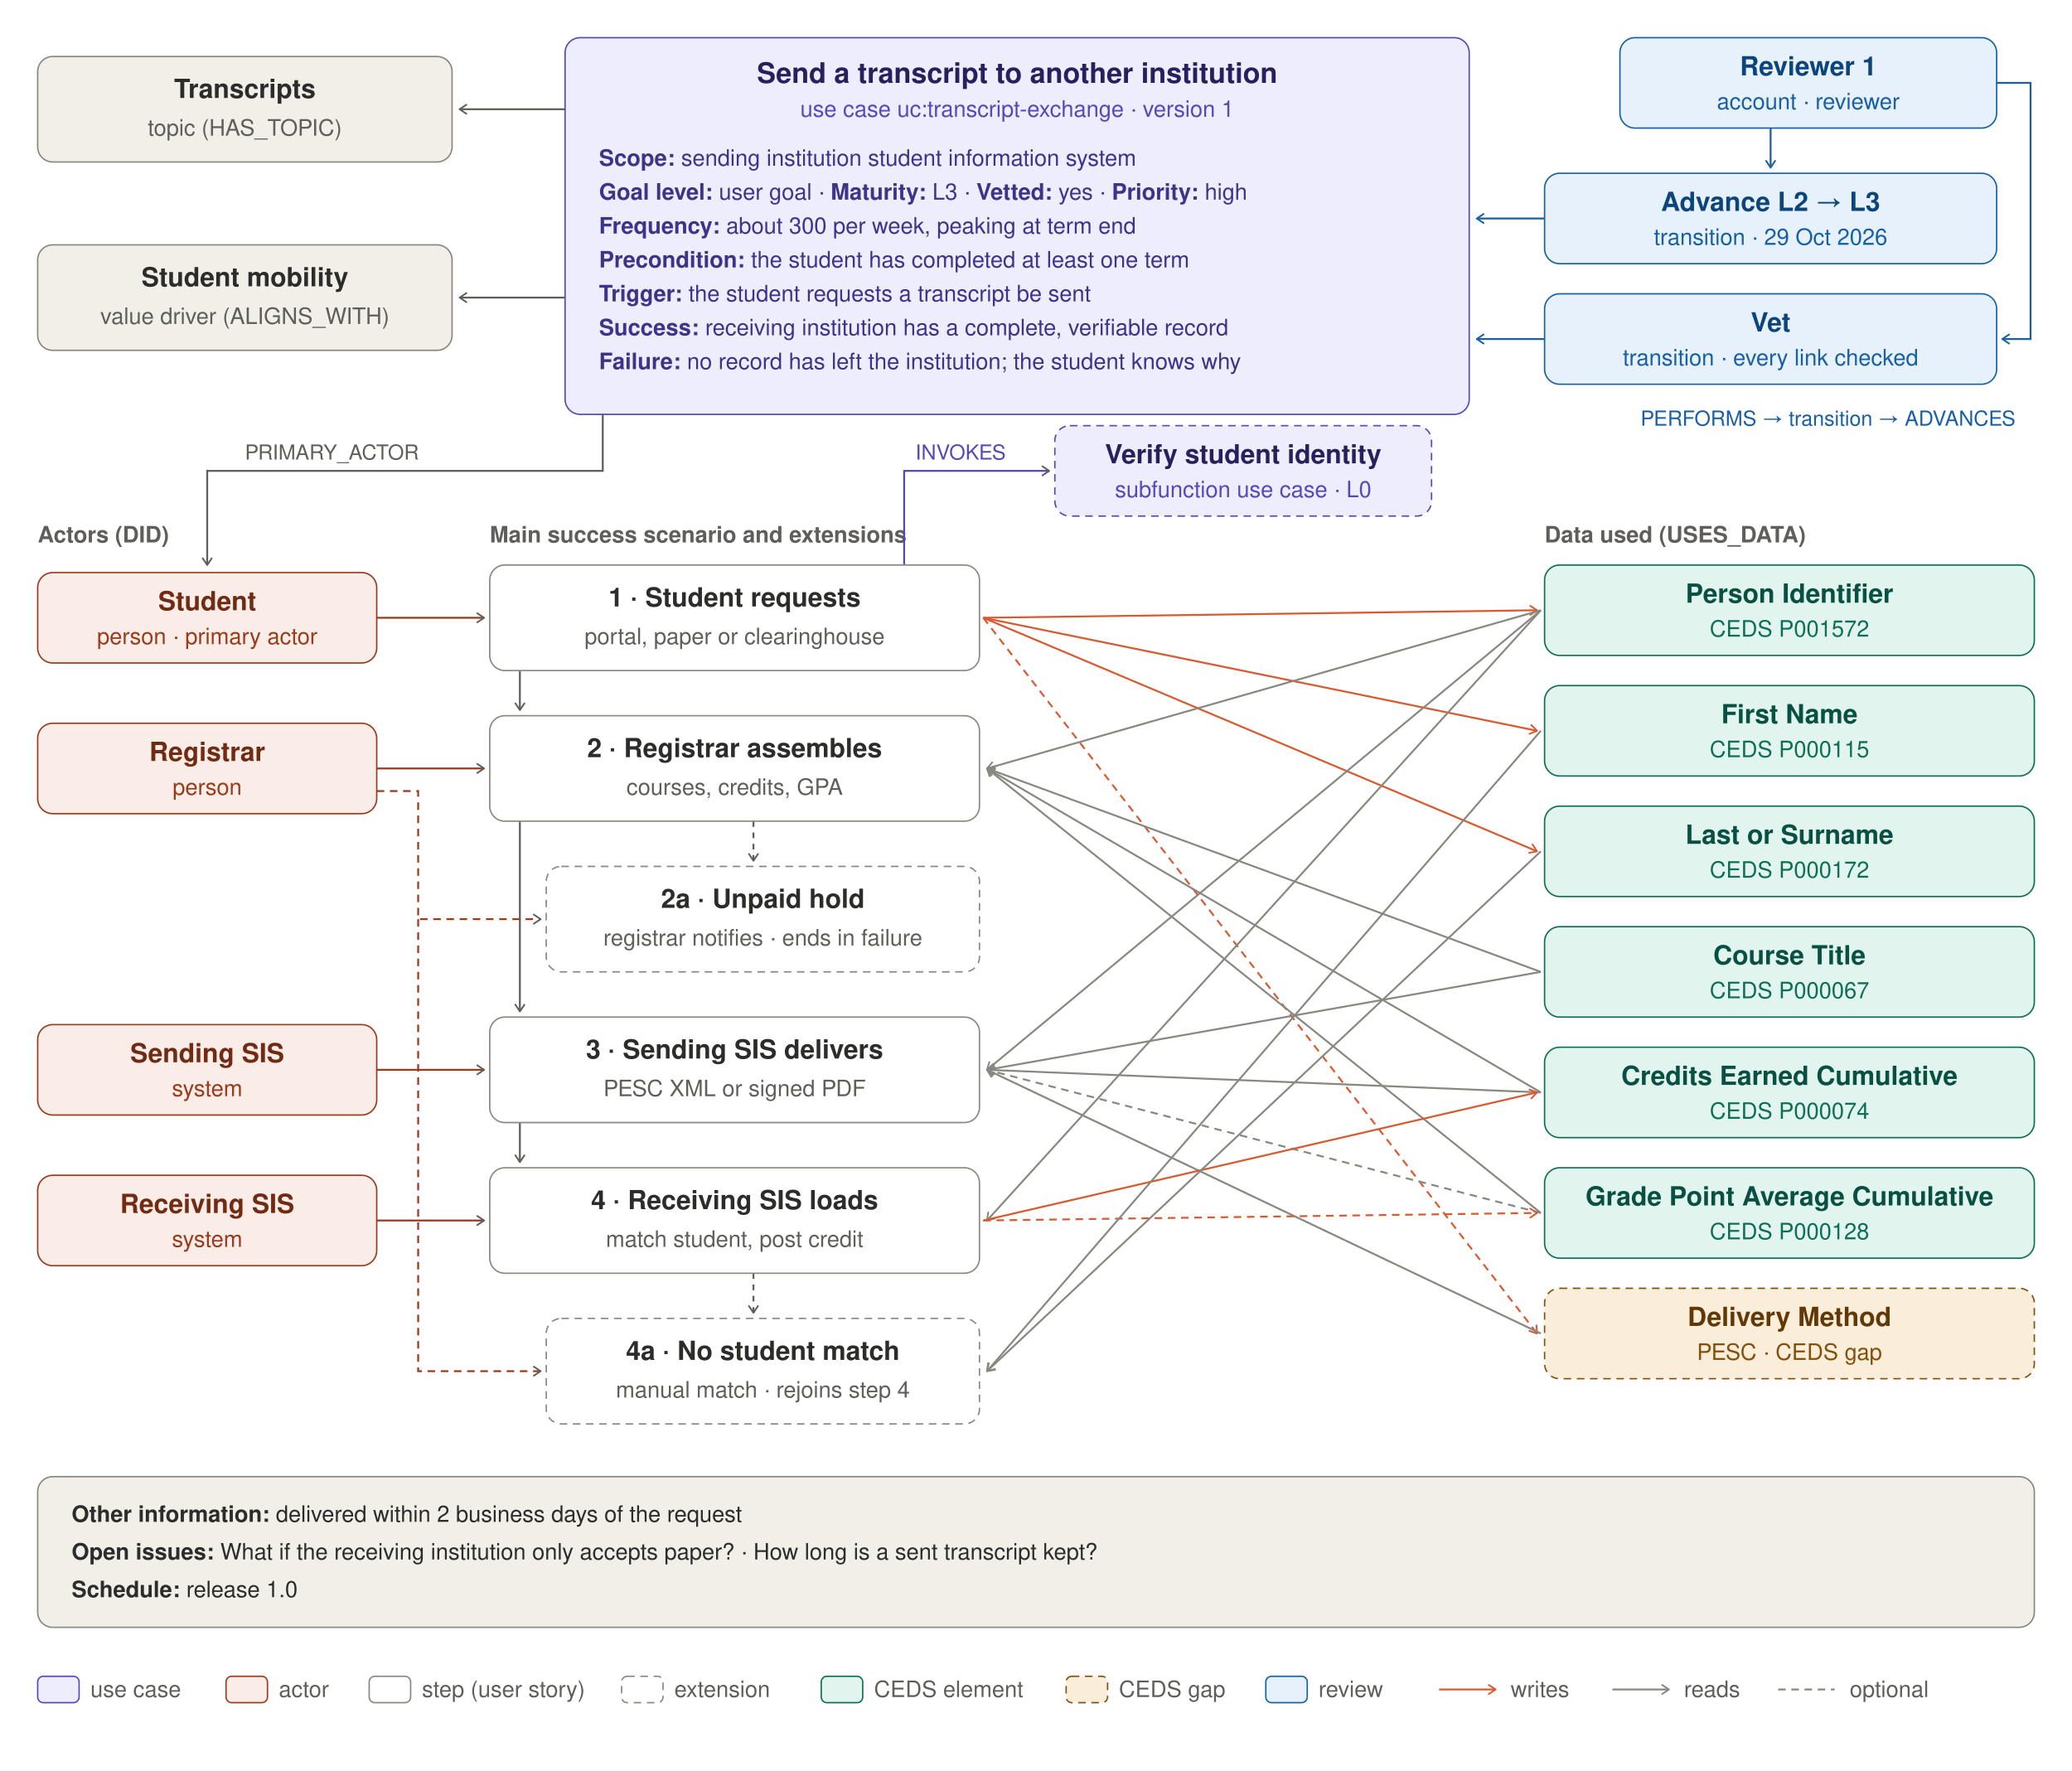
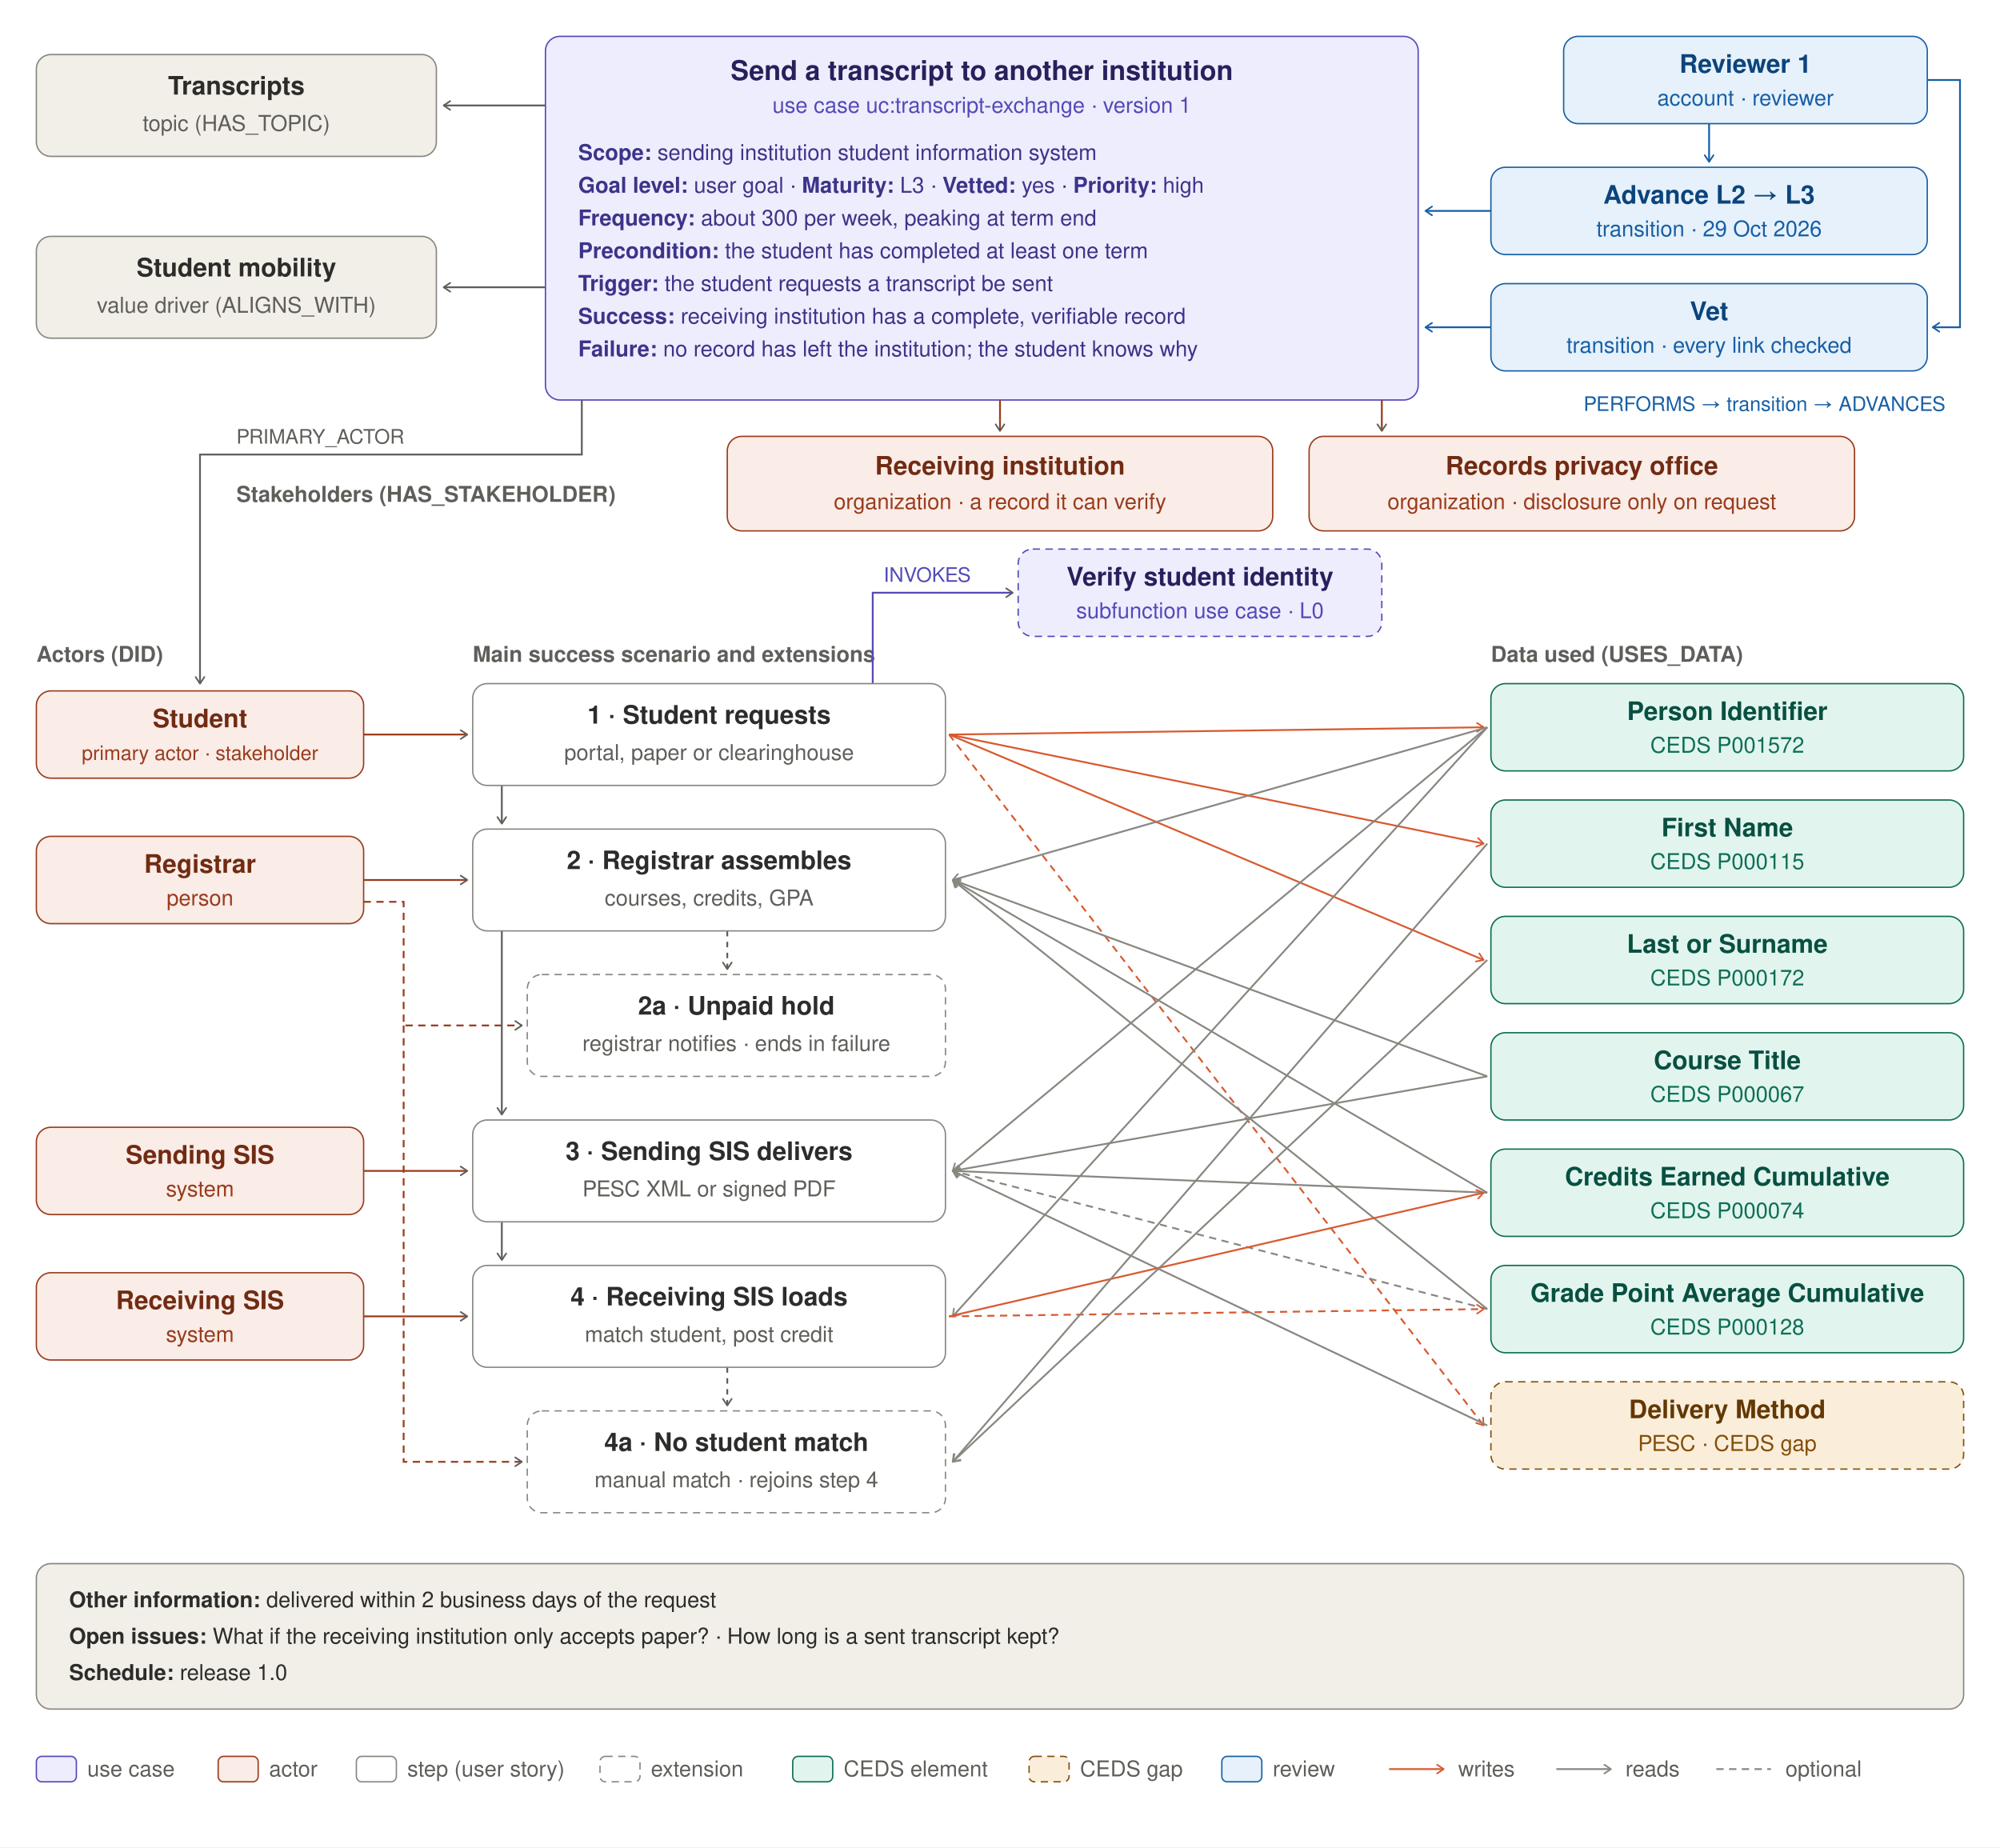
- <svg xmlns="http://www.w3.org/2000/svg" width="1100" height="940" viewBox="0 0 1100 940" font-family="Segoe UI, Helvetica, Arial, sans-serif" role="img">
+ <svg xmlns="http://www.w3.org/2000/svg" width="1100" height="1016" viewBox="0 0 1100 1016" font-family="Segoe UI, Helvetica, Arial, sans-serif" role="img">
  <defs>
    <marker id="m-dark" viewBox="0 0 10 10" refX="8" refY="5" markerWidth="6" markerHeight="6" orient="auto-start-reverse">
      <path d="M2 1L8 5L2 9" fill="none" stroke="#5F5E5A" stroke-width="1.5" stroke-linecap="round" stroke-linejoin="round" />
    </marker>
    <marker id="m-read" viewBox="0 0 10 10" refX="8" refY="5" markerWidth="6" markerHeight="6" orient="auto-start-reverse">
      <path d="M2 1L8 5L2 9" fill="none" stroke="#888780" stroke-width="1.5" stroke-linecap="round" stroke-linejoin="round" />
    </marker>
    <marker id="m-write" viewBox="0 0 10 10" refX="8" refY="5" markerWidth="6" markerHeight="6" orient="auto-start-reverse">
      <path d="M2 1L8 5L2 9" fill="none" stroke="#D85A30" stroke-width="1.5" stroke-linecap="round" stroke-linejoin="round" />
    </marker>
    <marker id="m-review" viewBox="0 0 10 10" refX="8" refY="5" markerWidth="6" markerHeight="6" orient="auto-start-reverse">
      <path d="M2 1L8 5L2 9" fill="none" stroke="#185FA5" stroke-width="1.5" stroke-linecap="round" stroke-linejoin="round" />
    </marker>
  </defs>
-   <rect x="0" y="0" width="1100" height="940" fill="#FFFFFF" />
+   <rect x="0" y="0" width="1100" height="1016" fill="#FFFFFF" />
  <g>
    <rect x="20" y="30" width="220" height="56" rx="8" fill="#F1EFE8" stroke="#888780" stroke-width="0.75" />
    <text x="130" y="52" text-anchor="middle" font-size="14" font-weight="600" fill="#2C2C2A">Transcripts</text>
    <text x="130" y="72" text-anchor="middle" font-size="12" fill="#5F5E5A">topic (HAS_TOPIC)</text>
    <rect x="20" y="130" width="220" height="56" rx="8" fill="#F1EFE8" stroke="#888780" stroke-width="0.75" />
    <text x="130" y="152" text-anchor="middle" font-size="14" font-weight="600" fill="#2C2C2A">Student mobility</text>
    <text x="130" y="172" text-anchor="middle" font-size="12" fill="#5F5E5A">value driver (ALIGNS_WITH)</text>
    <line x1="300" y1="58" x2="244" y2="58" stroke="#5F5E5A" stroke-width="1" marker-end="url(#m-dark)" />
    <line x1="300" y1="158" x2="244" y2="158" stroke="#5F5E5A" stroke-width="1" marker-end="url(#m-dark)" />
  </g>
  <g>
    <rect x="300" y="20" width="480" height="200" rx="8" fill="#EEEDFE" stroke="#534AB7" stroke-width="0.75" />
    <text x="540" y="44" text-anchor="middle" font-size="15" font-weight="600" fill="#26215C">Send a transcript to another institution</text>
    <text x="540" y="62" text-anchor="middle" font-size="12" fill="#534AB7">use case uc:transcript-exchange · version 1</text>
    <g font-size="12" fill="#3C3489">
      <text x="318" y="88">
        <tspan font-weight="600">Scope:</tspan> sending institution student information system</text>
      <text x="318" y="106">
        <tspan font-weight="600">Goal level:</tspan> user goal · <tspan font-weight="600">Maturity:</tspan> L3 · <tspan font-weight="600">Vetted:</tspan> yes · <tspan font-weight="600">Priority:</tspan> high</text>
      <text x="318" y="124">
        <tspan font-weight="600">Frequency:</tspan> about 300 per week, peaking at term end</text>
      <text x="318" y="142">
        <tspan font-weight="600">Precondition:</tspan> the student has completed at least one term</text>
      <text x="318" y="160">
        <tspan font-weight="600">Trigger:</tspan> the student requests a transcript be sent</text>
      <text x="318" y="178">
        <tspan font-weight="600">Success:</tspan> receiving institution has a complete, verifiable record</text>
      <text x="318" y="196">
        <tspan font-weight="600">Failure:</tspan> no record has left the institution; the student knows why</text>
    </g>
  </g>
  <g>
    <rect x="860" y="20" width="200" height="48" rx="8" fill="#E6F1FB" stroke="#185FA5" stroke-width="0.75" />
    <text x="960" y="40" text-anchor="middle" font-size="14" font-weight="600" fill="#0C447C">Reviewer 1</text>
    <text x="960" y="58" text-anchor="middle" font-size="12" fill="#185FA5">account · reviewer</text>
    <rect x="820" y="92" width="240" height="48" rx="8" fill="#E6F1FB" stroke="#185FA5" stroke-width="0.75" />
    <text x="940" y="112" text-anchor="middle" font-size="14" font-weight="600" fill="#0C447C">Advance L2 → L3</text>
    <text x="940" y="130" text-anchor="middle" font-size="12" fill="#185FA5">transition · 29 Oct 2026</text>
    <rect x="820" y="156" width="240" height="48" rx="8" fill="#E6F1FB" stroke="#185FA5" stroke-width="0.75" />
    <text x="940" y="176" text-anchor="middle" font-size="14" font-weight="600" fill="#0C447C">Vet</text>
    <text x="940" y="194" text-anchor="middle" font-size="12" fill="#185FA5">transition · every link checked</text>
    <line x1="940" y1="68" x2="940" y2="89" stroke="#185FA5" stroke-width="1" marker-end="url(#m-review)" />
    <path d="M1060 44 L1078 44 L1078 180 L1063 180" fill="none" stroke="#185FA5" stroke-width="1" marker-end="url(#m-review)" />
    <line x1="820" y1="116" x2="784" y2="116" stroke="#185FA5" stroke-width="1" marker-end="url(#m-review)" />
    <line x1="820" y1="180" x2="784" y2="180" stroke="#185FA5" stroke-width="1" marker-end="url(#m-review)" />
    <text x="1070" y="226" text-anchor="end" font-size="11" fill="#185FA5">PERFORMS → transition → ADVANCES</text>
  </g>
-   <path d="M320 220 L320 250 L110 250 L110 300" fill="none" stroke="#5F5E5A" stroke-width="1" marker-end="url(#m-dark)" />
-   <text x="130" y="244" font-size="11" fill="#5F5E5A">PRIMARY_ACTOR</text>
-   <text x="20" y="288" font-size="12" font-weight="600" fill="#5F5E5A">Actors (DID)</text>
-   <text x="260" y="288" font-size="12" font-weight="600" fill="#5F5E5A">Main success scenario and extensions</text>
-   <text x="820" y="288" font-size="12" font-weight="600" fill="#5F5E5A">Data used (USES_DATA)</text>
-   <g>
-     <rect x="560" y="226" width="200" height="48" rx="8" fill="#EEEDFE" stroke="#534AB7" stroke-width="0.75" stroke-dasharray="4 3" />
-     <text x="660" y="246" text-anchor="middle" font-size="14" font-weight="600" fill="#26215C">Verify student identity</text>
-     <text x="660" y="264" text-anchor="middle" font-size="12" fill="#534AB7">subfunction use case · L0</text>
-     <path d="M480 300 L480 250 L557 250" fill="none" stroke="#534AB7" stroke-width="1" marker-end="url(#m-dark)" />
-     <text x="486" y="244" font-size="11" fill="#534AB7">INVOKES</text>
-   </g>
-   <g stroke-width="1" fill="none">
-     <line x1="522" y1="328" x2="816" y2="324" stroke="#D85A30" marker-end="url(#m-write)" />
-     <line x1="522" y1="328" x2="816" y2="388" stroke="#D85A30" marker-end="url(#m-write)" />
-     <line x1="522" y1="328" x2="816" y2="452" stroke="#D85A30" marker-end="url(#m-write)" />
-     <line x1="522" y1="328" x2="816" y2="708" stroke="#D85A30" stroke-dasharray="4 3" marker-end="url(#m-write)" />
-     <line x1="818" y1="324" x2="524" y2="408" stroke="#888780" marker-end="url(#m-read)" />
-     <line x1="818" y1="516" x2="524" y2="408" stroke="#888780" marker-end="url(#m-read)" />
-     <line x1="818" y1="580" x2="524" y2="408" stroke="#888780" marker-end="url(#m-read)" />
-     <line x1="818" y1="644" x2="524" y2="408" stroke="#888780" marker-end="url(#m-read)" />
-     <line x1="818" y1="324" x2="524" y2="568" stroke="#888780" marker-end="url(#m-read)" />
-     <line x1="818" y1="516" x2="524" y2="568" stroke="#888780" marker-end="url(#m-read)" />
-     <line x1="818" y1="580" x2="524" y2="568" stroke="#888780" marker-end="url(#m-read)" />
-     <line x1="818" y1="644" x2="524" y2="568" stroke="#888780" stroke-dasharray="4 3" marker-end="url(#m-read)" />
-     <line x1="818" y1="708" x2="524" y2="568" stroke="#888780" marker-end="url(#m-read)" />
-     <line x1="818" y1="324" x2="524" y2="648" stroke="#888780" marker-end="url(#m-read)" />
-     <line x1="522" y1="648" x2="816" y2="580" stroke="#D85A30" marker-end="url(#m-write)" />
-     <line x1="522" y1="648" x2="816" y2="644" stroke="#D85A30" stroke-dasharray="4 3" marker-end="url(#m-write)" />
-     <line x1="818" y1="388" x2="524" y2="728" stroke="#888780" marker-end="url(#m-read)" />
-     <line x1="818" y1="452" x2="524" y2="728" stroke="#888780" marker-end="url(#m-read)" />
-   </g>
-   <g>
-     <rect x="20" y="304" width="180" height="48" rx="8" fill="#FAECE7" stroke="#993C1D" stroke-width="0.75" />
-     <text x="110" y="324" text-anchor="middle" font-size="14" font-weight="600" fill="#712B13">Student</text>
-     <text x="110" y="342" text-anchor="middle" font-size="12" fill="#993C1D">person · primary actor</text>
-     <rect x="20" y="384" width="180" height="48" rx="8" fill="#FAECE7" stroke="#993C1D" stroke-width="0.75" />
-     <text x="110" y="404" text-anchor="middle" font-size="14" font-weight="600" fill="#712B13">Registrar</text>
-     <text x="110" y="422" text-anchor="middle" font-size="12" fill="#993C1D">person</text>
-     <rect x="20" y="544" width="180" height="48" rx="8" fill="#FAECE7" stroke="#993C1D" stroke-width="0.75" />
-     <text x="110" y="564" text-anchor="middle" font-size="14" font-weight="600" fill="#712B13">Sending SIS</text>
-     <text x="110" y="582" text-anchor="middle" font-size="12" fill="#993C1D">system</text>
-     <rect x="20" y="624" width="180" height="48" rx="8" fill="#FAECE7" stroke="#993C1D" stroke-width="0.75" />
-     <text x="110" y="644" text-anchor="middle" font-size="14" font-weight="600" fill="#712B13">Receiving SIS</text>
-     <text x="110" y="662" text-anchor="middle" font-size="12" fill="#993C1D">system</text>
-     <g stroke="#993C1D" stroke-width="1" fill="none">
-       <line x1="200" y1="328" x2="257" y2="328" marker-end="url(#m-dark)" />
-       <line x1="200" y1="408" x2="257" y2="408" marker-end="url(#m-dark)" />
-       <line x1="200" y1="568" x2="257" y2="568" marker-end="url(#m-dark)" />
-       <line x1="200" y1="648" x2="257" y2="648" marker-end="url(#m-dark)" />
-       <path d="M200 420 L222 420 L222 488 L287 488" stroke-dasharray="4 3" marker-end="url(#m-dark)" />
-       <path d="M222 488 L222 728 L287 728" stroke-dasharray="4 3" marker-end="url(#m-dark)" />
-     </g>
-   </g>
-   <g stroke="#5F5E5A" stroke-width="1" fill="none">
-     <line x1="276" y1="356" x2="276" y2="377" marker-end="url(#m-dark)" />
-     <line x1="276" y1="436" x2="276" y2="537" marker-end="url(#m-dark)" />
-     <line x1="276" y1="596" x2="276" y2="617" marker-end="url(#m-dark)" />
-     <line x1="400" y1="436" x2="400" y2="457" stroke-dasharray="3 3" marker-end="url(#m-dark)" />
-     <line x1="400" y1="676" x2="400" y2="697" stroke-dasharray="3 3" marker-end="url(#m-dark)" />
-   </g>
-   <g>
-     <rect x="260" y="300" width="260" height="56" rx="8" fill="#FFFFFF" stroke="#888780" stroke-width="0.75" />
-     <text x="390" y="322" text-anchor="middle" font-size="14" font-weight="600" fill="#2C2C2A">1 · Student requests</text>
-     <text x="390" y="342" text-anchor="middle" font-size="12" fill="#5F5E5A">portal, paper or clearinghouse</text>
-     <rect x="260" y="380" width="260" height="56" rx="8" fill="#FFFFFF" stroke="#888780" stroke-width="0.75" />
-     <text x="390" y="402" text-anchor="middle" font-size="14" font-weight="600" fill="#2C2C2A">2 · Registrar assembles</text>
-     <text x="390" y="422" text-anchor="middle" font-size="12" fill="#5F5E5A">courses, credits, GPA</text>
-     <rect x="290" y="460" width="230" height="56" rx="8" fill="#FFFFFF" stroke="#888780" stroke-width="0.75" stroke-dasharray="4 3" />
-     <text x="405" y="482" text-anchor="middle" font-size="14" font-weight="600" fill="#2C2C2A">2a · Unpaid hold</text>
-     <text x="405" y="502" text-anchor="middle" font-size="12" fill="#5F5E5A">registrar notifies · ends in failure</text>
-     <rect x="260" y="540" width="260" height="56" rx="8" fill="#FFFFFF" stroke="#888780" stroke-width="0.75" />
-     <text x="390" y="562" text-anchor="middle" font-size="14" font-weight="600" fill="#2C2C2A">3 · Sending SIS delivers</text>
-     <text x="390" y="582" text-anchor="middle" font-size="12" fill="#5F5E5A">PESC XML or signed PDF</text>
-     <rect x="260" y="620" width="260" height="56" rx="8" fill="#FFFFFF" stroke="#888780" stroke-width="0.75" />
-     <text x="390" y="642" text-anchor="middle" font-size="14" font-weight="600" fill="#2C2C2A">4 · Receiving SIS loads</text>
-     <text x="390" y="662" text-anchor="middle" font-size="12" fill="#5F5E5A">match student, post credit</text>
-     <rect x="290" y="700" width="230" height="56" rx="8" fill="#FFFFFF" stroke="#888780" stroke-width="0.75" stroke-dasharray="4 3" />
-     <text x="405" y="722" text-anchor="middle" font-size="14" font-weight="600" fill="#2C2C2A">4a · No student match</text>
-     <text x="405" y="742" text-anchor="middle" font-size="12" fill="#5F5E5A">manual match · rejoins step 4</text>
-   </g>
-   <g font-size="12">
-     <rect x="820" y="300" width="260" height="48" rx="8" fill="#E1F5EE" stroke="#0F6E56" stroke-width="0.75" />
-     <text x="950" y="320" text-anchor="middle" font-size="14" font-weight="600" fill="#085041">Person Identifier</text>
-     <text x="950" y="338" text-anchor="middle" fill="#0F6E56">CEDS P001572</text>
-     <rect x="820" y="364" width="260" height="48" rx="8" fill="#E1F5EE" stroke="#0F6E56" stroke-width="0.75" />
-     <text x="950" y="384" text-anchor="middle" font-size="14" font-weight="600" fill="#085041">First Name</text>
-     <text x="950" y="402" text-anchor="middle" fill="#0F6E56">CEDS P000115</text>
-     <rect x="820" y="428" width="260" height="48" rx="8" fill="#E1F5EE" stroke="#0F6E56" stroke-width="0.75" />
-     <text x="950" y="448" text-anchor="middle" font-size="14" font-weight="600" fill="#085041">Last or Surname</text>
-     <text x="950" y="466" text-anchor="middle" fill="#0F6E56">CEDS P000172</text>
-     <rect x="820" y="492" width="260" height="48" rx="8" fill="#E1F5EE" stroke="#0F6E56" stroke-width="0.75" />
-     <text x="950" y="512" text-anchor="middle" font-size="14" font-weight="600" fill="#085041">Course Title</text>
-     <text x="950" y="530" text-anchor="middle" fill="#0F6E56">CEDS P000067</text>
-     <rect x="820" y="556" width="260" height="48" rx="8" fill="#E1F5EE" stroke="#0F6E56" stroke-width="0.75" />
-     <text x="950" y="576" text-anchor="middle" font-size="14" font-weight="600" fill="#085041">Credits Earned Cumulative</text>
-     <text x="950" y="594" text-anchor="middle" fill="#0F6E56">CEDS P000074</text>
-     <rect x="820" y="620" width="260" height="48" rx="8" fill="#E1F5EE" stroke="#0F6E56" stroke-width="0.75" />
-     <text x="950" y="640" text-anchor="middle" font-size="14" font-weight="600" fill="#085041">Grade Point Average Cumulative</text>
-     <text x="950" y="658" text-anchor="middle" fill="#0F6E56">CEDS P000128</text>
-     <rect x="820" y="684" width="260" height="48" rx="8" fill="#FAEEDA" stroke="#854F0B" stroke-width="0.75" stroke-dasharray="4 3" />
-     <text x="950" y="704" text-anchor="middle" font-size="14" font-weight="600" fill="#633806">Delivery Method</text>
-     <text x="950" y="722" text-anchor="middle" fill="#854F0B">PESC · CEDS gap</text>
-   </g>
-   <g>
-     <rect x="20" y="784" width="1060" height="80" rx="8" fill="#F1EFE8" stroke="#888780" stroke-width="0.75" />
-     <g font-size="12" fill="#2C2C2A">
-       <text x="38" y="808">
-         <tspan font-weight="600">Other information:</tspan> delivered within 2 business days of the request</text>
-       <text x="38" y="828">
-         <tspan font-weight="600">Open issues:</tspan> What if the receiving institution only accepts paper? · How long is a sent transcript kept?</text>
-       <text x="38" y="848">
-         <tspan font-weight="600">Schedule:</tspan> release 1.0</text>
-     </g>
-   </g>
-   <g font-size="12" fill="#5F5E5A">
-     <rect x="20" y="890" width="22" height="14" rx="3" fill="#EEEDFE" stroke="#534AB7" stroke-width="0.75" />
-     <text x="48" y="901">use case</text>
-     <rect x="120" y="890" width="22" height="14" rx="3" fill="#FAECE7" stroke="#993C1D" stroke-width="0.75" />
-     <text x="148" y="901">actor</text>
-     <rect x="196" y="890" width="22" height="14" rx="3" fill="#FFFFFF" stroke="#888780" stroke-width="0.75" />
-     <text x="224" y="901">step (user story)</text>
-     <rect x="330" y="890" width="22" height="14" rx="3" fill="#FFFFFF" stroke="#888780" stroke-width="0.75" stroke-dasharray="4 3" />
-     <text x="358" y="901">extension</text>
-     <rect x="436" y="890" width="22" height="14" rx="3" fill="#E1F5EE" stroke="#0F6E56" stroke-width="0.75" />
-     <text x="464" y="901">CEDS element</text>
-     <rect x="566" y="890" width="22" height="14" rx="3" fill="#FAEEDA" stroke="#854F0B" stroke-width="0.75" stroke-dasharray="4 3" />
-     <text x="594" y="901">CEDS gap</text>
-     <rect x="672" y="890" width="22" height="14" rx="3" fill="#E6F1FB" stroke="#185FA5" stroke-width="0.75" />
-     <text x="700" y="901">review</text>
-     <line x1="764" y1="897" x2="794" y2="897" stroke="#D85A30" stroke-width="1" marker-end="url(#m-write)" />
-     <text x="802" y="901">writes</text>
-     <line x1="856" y1="897" x2="886" y2="897" stroke="#888780" stroke-width="1" marker-end="url(#m-read)" />
-     <text x="894" y="901">reads</text>
-     <line x1="944" y1="897" x2="974" y2="897" stroke="#888780" stroke-width="1" stroke-dasharray="4 3" />
-     <text x="982" y="901">optional</text>
+   <g>
+     <text x="130" y="276" font-size="12" font-weight="600" fill="#5F5E5A">Stakeholders (HAS_STAKEHOLDER)</text>
+     <rect x="400" y="240" width="300" height="52" rx="8" fill="#FAECE7" stroke="#993C1D" stroke-width="0.75" />
+     <text x="550" y="261" text-anchor="middle" font-size="14" font-weight="600" fill="#712B13">Receiving institution</text>
+     <text x="550" y="280" text-anchor="middle" font-size="12" fill="#993C1D">organization · a record it can verify</text>
+     <rect x="720" y="240" width="300" height="52" rx="8" fill="#FAECE7" stroke="#993C1D" stroke-width="0.75" />
+     <text x="870" y="261" text-anchor="middle" font-size="14" font-weight="600" fill="#712B13">Records privacy office</text>
+     <text x="870" y="280" text-anchor="middle" font-size="12" fill="#993C1D">organization · disclosure only on request</text>
+     <line x1="550" y1="220" x2="550" y2="237" stroke="#993C1D" stroke-width="1" marker-end="url(#m-dark)" />
+     <line x1="760" y1="220" x2="760" y2="237" stroke="#993C1D" stroke-width="1" marker-end="url(#m-dark)" />
+   </g>
+   <g transform="translate(0,76)">
+     <path d="M320 144 L320 174 L110 174 L110 300" fill="none" stroke="#5F5E5A" stroke-width="1" marker-end="url(#m-dark)" />
+     <text x="130" y="168" font-size="11" fill="#5F5E5A">PRIMARY_ACTOR</text>
+     <text x="20" y="288" font-size="12" font-weight="600" fill="#5F5E5A">Actors (DID)</text>
+     <text x="260" y="288" font-size="12" font-weight="600" fill="#5F5E5A">Main success scenario and extensions</text>
+     <text x="820" y="288" font-size="12" font-weight="600" fill="#5F5E5A">Data used (USES_DATA)</text>
+     <g>
+       <rect x="560" y="226" width="200" height="48" rx="8" fill="#EEEDFE" stroke="#534AB7" stroke-width="0.75" stroke-dasharray="4 3" />
+       <text x="660" y="246" text-anchor="middle" font-size="14" font-weight="600" fill="#26215C">Verify student identity</text>
+       <text x="660" y="264" text-anchor="middle" font-size="12" fill="#534AB7">subfunction use case · L0</text>
+       <path d="M480 300 L480 250 L557 250" fill="none" stroke="#534AB7" stroke-width="1" marker-end="url(#m-dark)" />
+       <text x="486" y="244" font-size="11" fill="#534AB7">INVOKES</text>
+     </g>
+     <g stroke-width="1" fill="none">
+       <line x1="522" y1="328" x2="816" y2="324" stroke="#D85A30" marker-end="url(#m-write)" />
+       <line x1="522" y1="328" x2="816" y2="388" stroke="#D85A30" marker-end="url(#m-write)" />
+       <line x1="522" y1="328" x2="816" y2="452" stroke="#D85A30" marker-end="url(#m-write)" />
+       <line x1="522" y1="328" x2="816" y2="708" stroke="#D85A30" stroke-dasharray="4 3" marker-end="url(#m-write)" />
+       <line x1="818" y1="324" x2="524" y2="408" stroke="#888780" marker-end="url(#m-read)" />
+       <line x1="818" y1="516" x2="524" y2="408" stroke="#888780" marker-end="url(#m-read)" />
+       <line x1="818" y1="580" x2="524" y2="408" stroke="#888780" marker-end="url(#m-read)" />
+       <line x1="818" y1="644" x2="524" y2="408" stroke="#888780" marker-end="url(#m-read)" />
+       <line x1="818" y1="324" x2="524" y2="568" stroke="#888780" marker-end="url(#m-read)" />
+       <line x1="818" y1="516" x2="524" y2="568" stroke="#888780" marker-end="url(#m-read)" />
+       <line x1="818" y1="580" x2="524" y2="568" stroke="#888780" marker-end="url(#m-read)" />
+       <line x1="818" y1="644" x2="524" y2="568" stroke="#888780" stroke-dasharray="4 3" marker-end="url(#m-read)" />
+       <line x1="818" y1="708" x2="524" y2="568" stroke="#888780" marker-end="url(#m-read)" />
+       <line x1="818" y1="324" x2="524" y2="648" stroke="#888780" marker-end="url(#m-read)" />
+       <line x1="522" y1="648" x2="816" y2="580" stroke="#D85A30" marker-end="url(#m-write)" />
+       <line x1="522" y1="648" x2="816" y2="644" stroke="#D85A30" stroke-dasharray="4 3" marker-end="url(#m-write)" />
+       <line x1="818" y1="388" x2="524" y2="728" stroke="#888780" marker-end="url(#m-read)" />
+       <line x1="818" y1="452" x2="524" y2="728" stroke="#888780" marker-end="url(#m-read)" />
+     </g>
+     <g>
+       <rect x="20" y="304" width="180" height="48" rx="8" fill="#FAECE7" stroke="#993C1D" stroke-width="0.75" />
+       <text x="110" y="324" text-anchor="middle" font-size="14" font-weight="600" fill="#712B13">Student</text>
+       <text x="110" y="342" text-anchor="middle" font-size="11" fill="#993C1D">primary actor · stakeholder</text>
+       <rect x="20" y="384" width="180" height="48" rx="8" fill="#FAECE7" stroke="#993C1D" stroke-width="0.75" />
+       <text x="110" y="404" text-anchor="middle" font-size="14" font-weight="600" fill="#712B13">Registrar</text>
+       <text x="110" y="422" text-anchor="middle" font-size="12" fill="#993C1D">person</text>
+       <rect x="20" y="544" width="180" height="48" rx="8" fill="#FAECE7" stroke="#993C1D" stroke-width="0.75" />
+       <text x="110" y="564" text-anchor="middle" font-size="14" font-weight="600" fill="#712B13">Sending SIS</text>
+       <text x="110" y="582" text-anchor="middle" font-size="12" fill="#993C1D">system</text>
+       <rect x="20" y="624" width="180" height="48" rx="8" fill="#FAECE7" stroke="#993C1D" stroke-width="0.75" />
+       <text x="110" y="644" text-anchor="middle" font-size="14" font-weight="600" fill="#712B13">Receiving SIS</text>
+       <text x="110" y="662" text-anchor="middle" font-size="12" fill="#993C1D">system</text>
+       <g stroke="#993C1D" stroke-width="1" fill="none">
+         <line x1="200" y1="328" x2="257" y2="328" marker-end="url(#m-dark)" />
+         <line x1="200" y1="408" x2="257" y2="408" marker-end="url(#m-dark)" />
+         <line x1="200" y1="568" x2="257" y2="568" marker-end="url(#m-dark)" />
+         <line x1="200" y1="648" x2="257" y2="648" marker-end="url(#m-dark)" />
+         <path d="M200 420 L222 420 L222 488 L287 488" stroke-dasharray="4 3" marker-end="url(#m-dark)" />
+         <path d="M222 488 L222 728 L287 728" stroke-dasharray="4 3" marker-end="url(#m-dark)" />
+       </g>
+     </g>
+     <g stroke="#5F5E5A" stroke-width="1" fill="none">
+       <line x1="276" y1="356" x2="276" y2="377" marker-end="url(#m-dark)" />
+       <line x1="276" y1="436" x2="276" y2="537" marker-end="url(#m-dark)" />
+       <line x1="276" y1="596" x2="276" y2="617" marker-end="url(#m-dark)" />
+       <line x1="400" y1="436" x2="400" y2="457" stroke-dasharray="3 3" marker-end="url(#m-dark)" />
+       <line x1="400" y1="676" x2="400" y2="697" stroke-dasharray="3 3" marker-end="url(#m-dark)" />
+     </g>
+     <g>
+       <rect x="260" y="300" width="260" height="56" rx="8" fill="#FFFFFF" stroke="#888780" stroke-width="0.75" />
+       <text x="390" y="322" text-anchor="middle" font-size="14" font-weight="600" fill="#2C2C2A">1 · Student requests</text>
+       <text x="390" y="342" text-anchor="middle" font-size="12" fill="#5F5E5A">portal, paper or clearinghouse</text>
+       <rect x="260" y="380" width="260" height="56" rx="8" fill="#FFFFFF" stroke="#888780" stroke-width="0.75" />
+       <text x="390" y="402" text-anchor="middle" font-size="14" font-weight="600" fill="#2C2C2A">2 · Registrar assembles</text>
+       <text x="390" y="422" text-anchor="middle" font-size="12" fill="#5F5E5A">courses, credits, GPA</text>
+       <rect x="290" y="460" width="230" height="56" rx="8" fill="#FFFFFF" stroke="#888780" stroke-width="0.75" stroke-dasharray="4 3" />
+       <text x="405" y="482" text-anchor="middle" font-size="14" font-weight="600" fill="#2C2C2A">2a · Unpaid hold</text>
+       <text x="405" y="502" text-anchor="middle" font-size="12" fill="#5F5E5A">registrar notifies · ends in failure</text>
+       <rect x="260" y="540" width="260" height="56" rx="8" fill="#FFFFFF" stroke="#888780" stroke-width="0.75" />
+       <text x="390" y="562" text-anchor="middle" font-size="14" font-weight="600" fill="#2C2C2A">3 · Sending SIS delivers</text>
+       <text x="390" y="582" text-anchor="middle" font-size="12" fill="#5F5E5A">PESC XML or signed PDF</text>
+       <rect x="260" y="620" width="260" height="56" rx="8" fill="#FFFFFF" stroke="#888780" stroke-width="0.75" />
+       <text x="390" y="642" text-anchor="middle" font-size="14" font-weight="600" fill="#2C2C2A">4 · Receiving SIS loads</text>
+       <text x="390" y="662" text-anchor="middle" font-size="12" fill="#5F5E5A">match student, post credit</text>
+       <rect x="290" y="700" width="230" height="56" rx="8" fill="#FFFFFF" stroke="#888780" stroke-width="0.75" stroke-dasharray="4 3" />
+       <text x="405" y="722" text-anchor="middle" font-size="14" font-weight="600" fill="#2C2C2A">4a · No student match</text>
+       <text x="405" y="742" text-anchor="middle" font-size="12" fill="#5F5E5A">manual match · rejoins step 4</text>
+     </g>
+     <g font-size="12">
+       <rect x="820" y="300" width="260" height="48" rx="8" fill="#E1F5EE" stroke="#0F6E56" stroke-width="0.75" />
+       <text x="950" y="320" text-anchor="middle" font-size="14" font-weight="600" fill="#085041">Person Identifier</text>
+       <text x="950" y="338" text-anchor="middle" fill="#0F6E56">CEDS P001572</text>
+       <rect x="820" y="364" width="260" height="48" rx="8" fill="#E1F5EE" stroke="#0F6E56" stroke-width="0.75" />
+       <text x="950" y="384" text-anchor="middle" font-size="14" font-weight="600" fill="#085041">First Name</text>
+       <text x="950" y="402" text-anchor="middle" fill="#0F6E56">CEDS P000115</text>
+       <rect x="820" y="428" width="260" height="48" rx="8" fill="#E1F5EE" stroke="#0F6E56" stroke-width="0.75" />
+       <text x="950" y="448" text-anchor="middle" font-size="14" font-weight="600" fill="#085041">Last or Surname</text>
+       <text x="950" y="466" text-anchor="middle" fill="#0F6E56">CEDS P000172</text>
+       <rect x="820" y="492" width="260" height="48" rx="8" fill="#E1F5EE" stroke="#0F6E56" stroke-width="0.75" />
+       <text x="950" y="512" text-anchor="middle" font-size="14" font-weight="600" fill="#085041">Course Title</text>
+       <text x="950" y="530" text-anchor="middle" fill="#0F6E56">CEDS P000067</text>
+       <rect x="820" y="556" width="260" height="48" rx="8" fill="#E1F5EE" stroke="#0F6E56" stroke-width="0.75" />
+       <text x="950" y="576" text-anchor="middle" font-size="14" font-weight="600" fill="#085041">Credits Earned Cumulative</text>
+       <text x="950" y="594" text-anchor="middle" fill="#0F6E56">CEDS P000074</text>
+       <rect x="820" y="620" width="260" height="48" rx="8" fill="#E1F5EE" stroke="#0F6E56" stroke-width="0.75" />
+       <text x="950" y="640" text-anchor="middle" font-size="14" font-weight="600" fill="#085041">Grade Point Average Cumulative</text>
+       <text x="950" y="658" text-anchor="middle" fill="#0F6E56">CEDS P000128</text>
+       <rect x="820" y="684" width="260" height="48" rx="8" fill="#FAEEDA" stroke="#854F0B" stroke-width="0.75" stroke-dasharray="4 3" />
+       <text x="950" y="704" text-anchor="middle" font-size="14" font-weight="600" fill="#633806">Delivery Method</text>
+       <text x="950" y="722" text-anchor="middle" fill="#854F0B">PESC · CEDS gap</text>
+     </g>
+     <g>
+       <rect x="20" y="784" width="1060" height="80" rx="8" fill="#F1EFE8" stroke="#888780" stroke-width="0.75" />
+       <g font-size="12" fill="#2C2C2A">
+         <text x="38" y="808">
+           <tspan font-weight="600">Other information:</tspan> delivered within 2 business days of the request</text>
+         <text x="38" y="828">
+           <tspan font-weight="600">Open issues:</tspan> What if the receiving institution only accepts paper? · How long is a sent transcript kept?</text>
+         <text x="38" y="848">
+           <tspan font-weight="600">Schedule:</tspan> release 1.0</text>
+       </g>
+     </g>
+     <g font-size="12" fill="#5F5E5A">
+       <rect x="20" y="890" width="22" height="14" rx="3" fill="#EEEDFE" stroke="#534AB7" stroke-width="0.75" />
+       <text x="48" y="901">use case</text>
+       <rect x="120" y="890" width="22" height="14" rx="3" fill="#FAECE7" stroke="#993C1D" stroke-width="0.75" />
+       <text x="148" y="901">actor</text>
+       <rect x="196" y="890" width="22" height="14" rx="3" fill="#FFFFFF" stroke="#888780" stroke-width="0.75" />
+       <text x="224" y="901">step (user story)</text>
+       <rect x="330" y="890" width="22" height="14" rx="3" fill="#FFFFFF" stroke="#888780" stroke-width="0.75" stroke-dasharray="4 3" />
+       <text x="358" y="901">extension</text>
+       <rect x="436" y="890" width="22" height="14" rx="3" fill="#E1F5EE" stroke="#0F6E56" stroke-width="0.75" />
+       <text x="464" y="901">CEDS element</text>
+       <rect x="566" y="890" width="22" height="14" rx="3" fill="#FAEEDA" stroke="#854F0B" stroke-width="0.75" stroke-dasharray="4 3" />
+       <text x="594" y="901">CEDS gap</text>
+       <rect x="672" y="890" width="22" height="14" rx="3" fill="#E6F1FB" stroke="#185FA5" stroke-width="0.75" />
+       <text x="700" y="901">review</text>
+       <line x1="764" y1="897" x2="794" y2="897" stroke="#D85A30" stroke-width="1" marker-end="url(#m-write)" />
+       <text x="802" y="901">writes</text>
+       <line x1="856" y1="897" x2="886" y2="897" stroke="#888780" stroke-width="1" marker-end="url(#m-read)" />
+       <text x="894" y="901">reads</text>
+       <line x1="944" y1="897" x2="974" y2="897" stroke="#888780" stroke-width="1" stroke-dasharray="4 3" />
+       <text x="982" y="901">optional</text>
+     </g>
  </g>
</svg>
